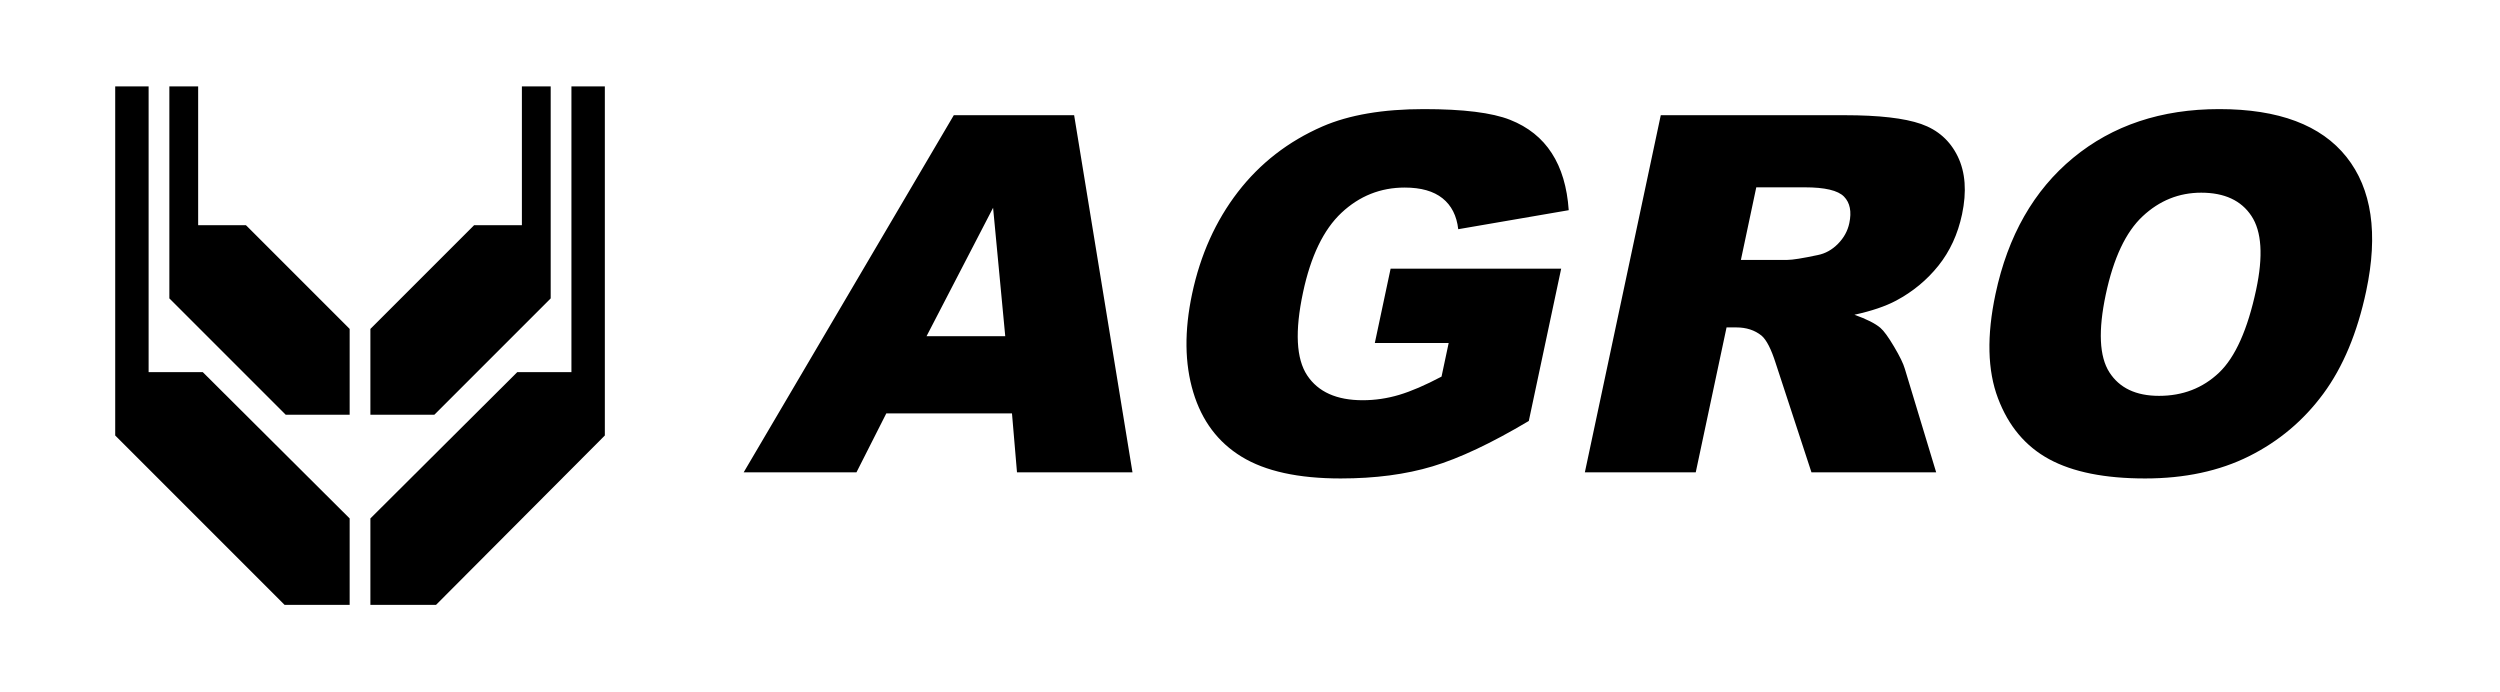
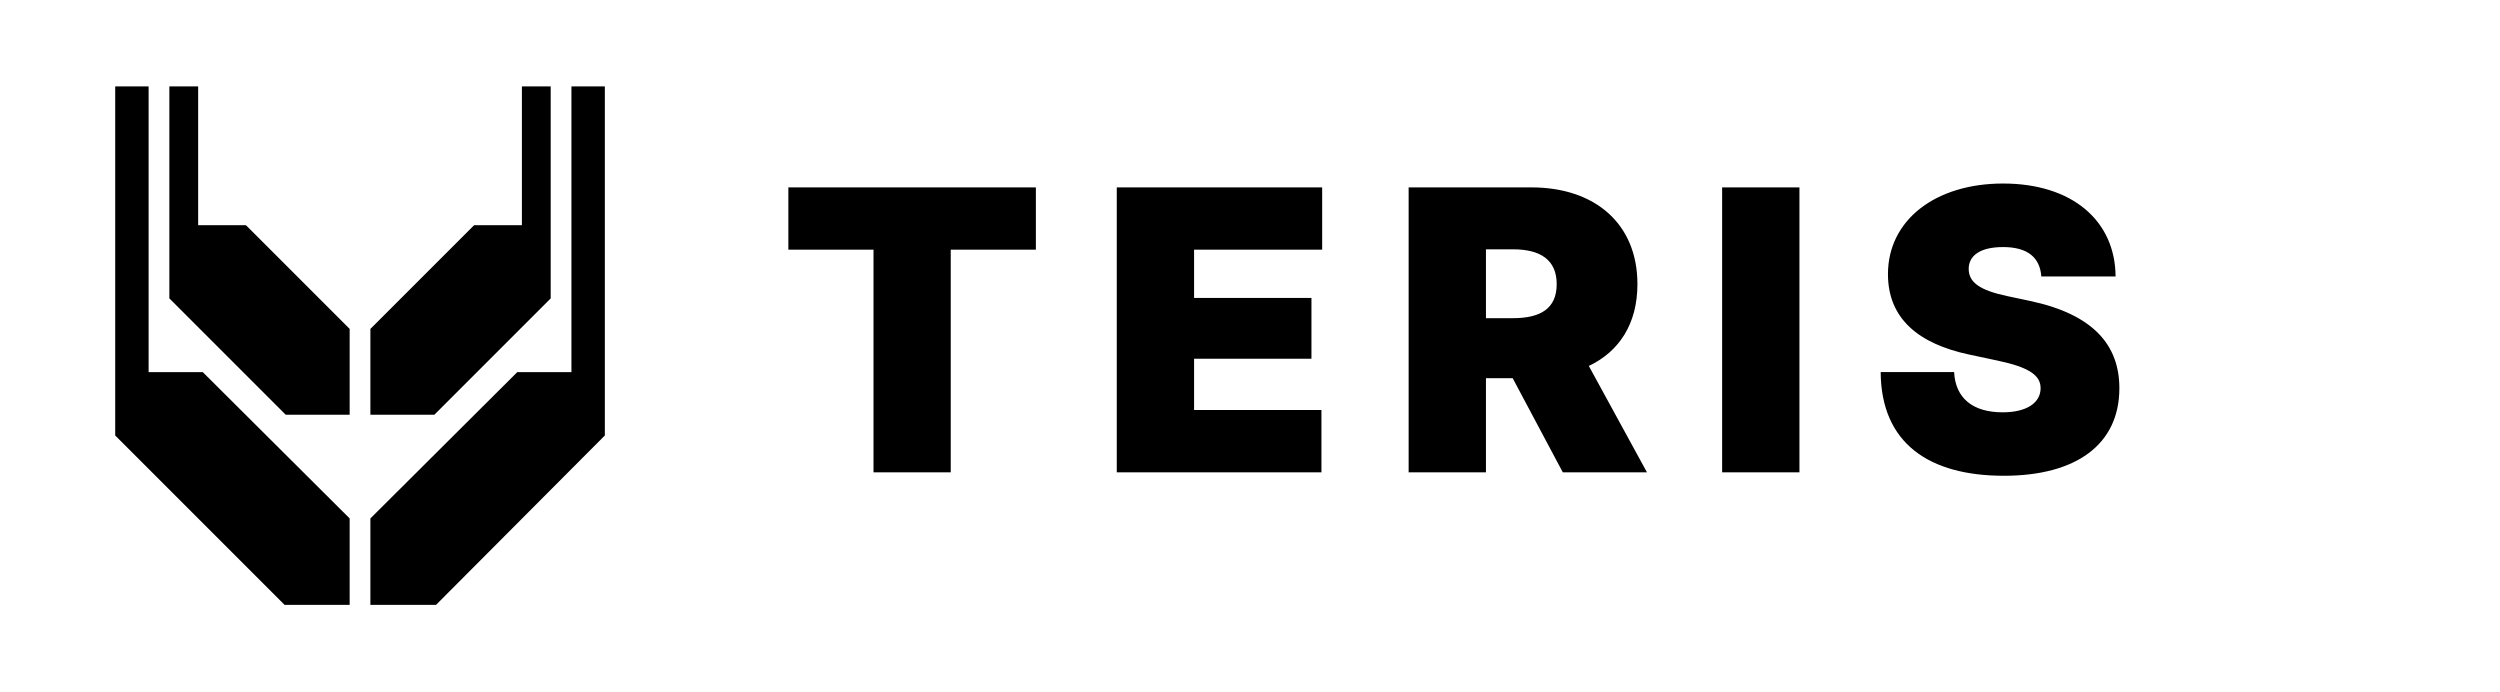
<svg xmlns="http://www.w3.org/2000/svg" viewBox="0 0 434 120" width="100%" height="100%" fill="currentColor">
-   <g id="agro-emblem">
+   <g id="teris-emblem">
    <path d="M 20.0 15.0 L 20.0 75.6 L 49.4 105.0 L 60.7 105.0 L 60.7 90.0 L 35.2 64.6 L 25.8 64.6 L 25.8 15.0 Z" />
    <path d="M 29.4 15.0 L 29.4 51.8 L 49.6 72.0 L 60.7 72.0 L 60.7 57.1 L 42.7 39.1 L 34.4 39.1 L 34.4 15.0 Z" />
    <path d="M 95.6 15.0 L 95.6 51.8 L 75.4 72.0 L 64.3 72.0 L 64.3 57.1 L 82.3 39.1 L 90.6 39.1 L 90.6 15.0 Z" />
    <path d="M 105.0 15.0 L 105.0 75.6 L 75.7 105.0 L 64.3 105.0 L 64.3 90.0 L 89.8 64.6 L 99.2 64.6 L 99.2 15.0 Z" />
  </g>
-   <g id="agro-text">
-     <path d="M175.68 71.77H153.86L148.68 82.0H129.10L165.58 20.0H186.47L196.60 82.0H176.55ZM174.51 58.36 172.40 36.07 160.85 58.36Z M238.67 59.54 241.41 46.64H271.02L265.40 73.08Q255.67 78.87 248.69 80.96Q241.71 83.06 232.74 83.06Q221.71 83.06 215.55 79.29Q209.39 75.53 207.15 68.09Q204.90 60.64 206.95 51.0Q209.11 40.85 214.89 33.34Q220.67 25.84 229.58 21.95Q236.52 18.94 247.18 18.94Q257.45 18.94 262.15 20.80Q266.85 22.66 269.38 26.58Q271.92 30.49 272.33 36.49L253.15 39.79Q252.75 36.28 250.42 34.42Q248.09 32.56 243.86 32.56Q237.56 32.56 232.88 36.94Q228.21 41.32 226.20 50.79Q224.06 60.85 226.93 65.17Q229.79 69.48 236.56 69.48Q239.77 69.48 242.89 68.55Q246.01 67.62 250.25 65.38L251.49 59.54Z M275.13 82.0 288.31 20.0H320.24Q329.12 20.0 333.50 21.52Q337.87 23.05 339.87 27.17Q341.86 31.29 340.61 37.21Q339.51 42.37 336.51 46.12Q333.52 49.86 329.18 52.18Q326.41 53.66 321.93 54.64Q325.11 55.78 326.44 56.92Q327.33 57.68 328.81 60.18Q330.29 62.67 330.68 64.03L336.12 82.0H314.47L308.26 63.05Q307.09 59.37 305.81 58.27Q304.04 56.84 301.42 56.84H299.73L294.38 82.0ZM302.22 45.12H310.29Q311.60 45.12 315.55 44.28Q317.53 43.89 319.07 42.33Q320.61 40.77 321.04 38.74Q321.68 35.73 320.12 34.13Q318.55 32.52 313.31 32.52H304.89Z M346.42 51.04Q349.65 35.86 359.90 27.40Q370.16 18.94 385.26 18.94Q400.74 18.94 407.35 27.25Q413.95 35.56 410.77 50.53Q408.46 61.40 403.32 68.36Q398.19 75.32 390.45 79.19Q382.71 83.06 372.39 83.06Q361.90 83.06 355.74 79.72Q349.58 76.38 346.85 69.14Q344.11 61.91 346.42 51.04ZM365.56 51.13Q363.57 60.52 366.18 64.62Q368.80 68.72 374.81 68.72Q380.98 68.72 385.22 64.70Q389.45 60.68 391.67 50.28Q393.53 41.53 390.85 37.49Q388.18 33.45 382.13 33.45Q376.34 33.45 371.96 37.55Q367.57 41.65 365.56 51.13Z" />
+   <g id="teris-text">
+     <text x="135" y="82" font-family="'Inter', system-ui, -apple-system, 'Segoe UI', Roboto, sans-serif" font-size="68" font-weight="900" letter-spacing="9" fill="currentColor">TERIS</text>
  </g>
</svg>
